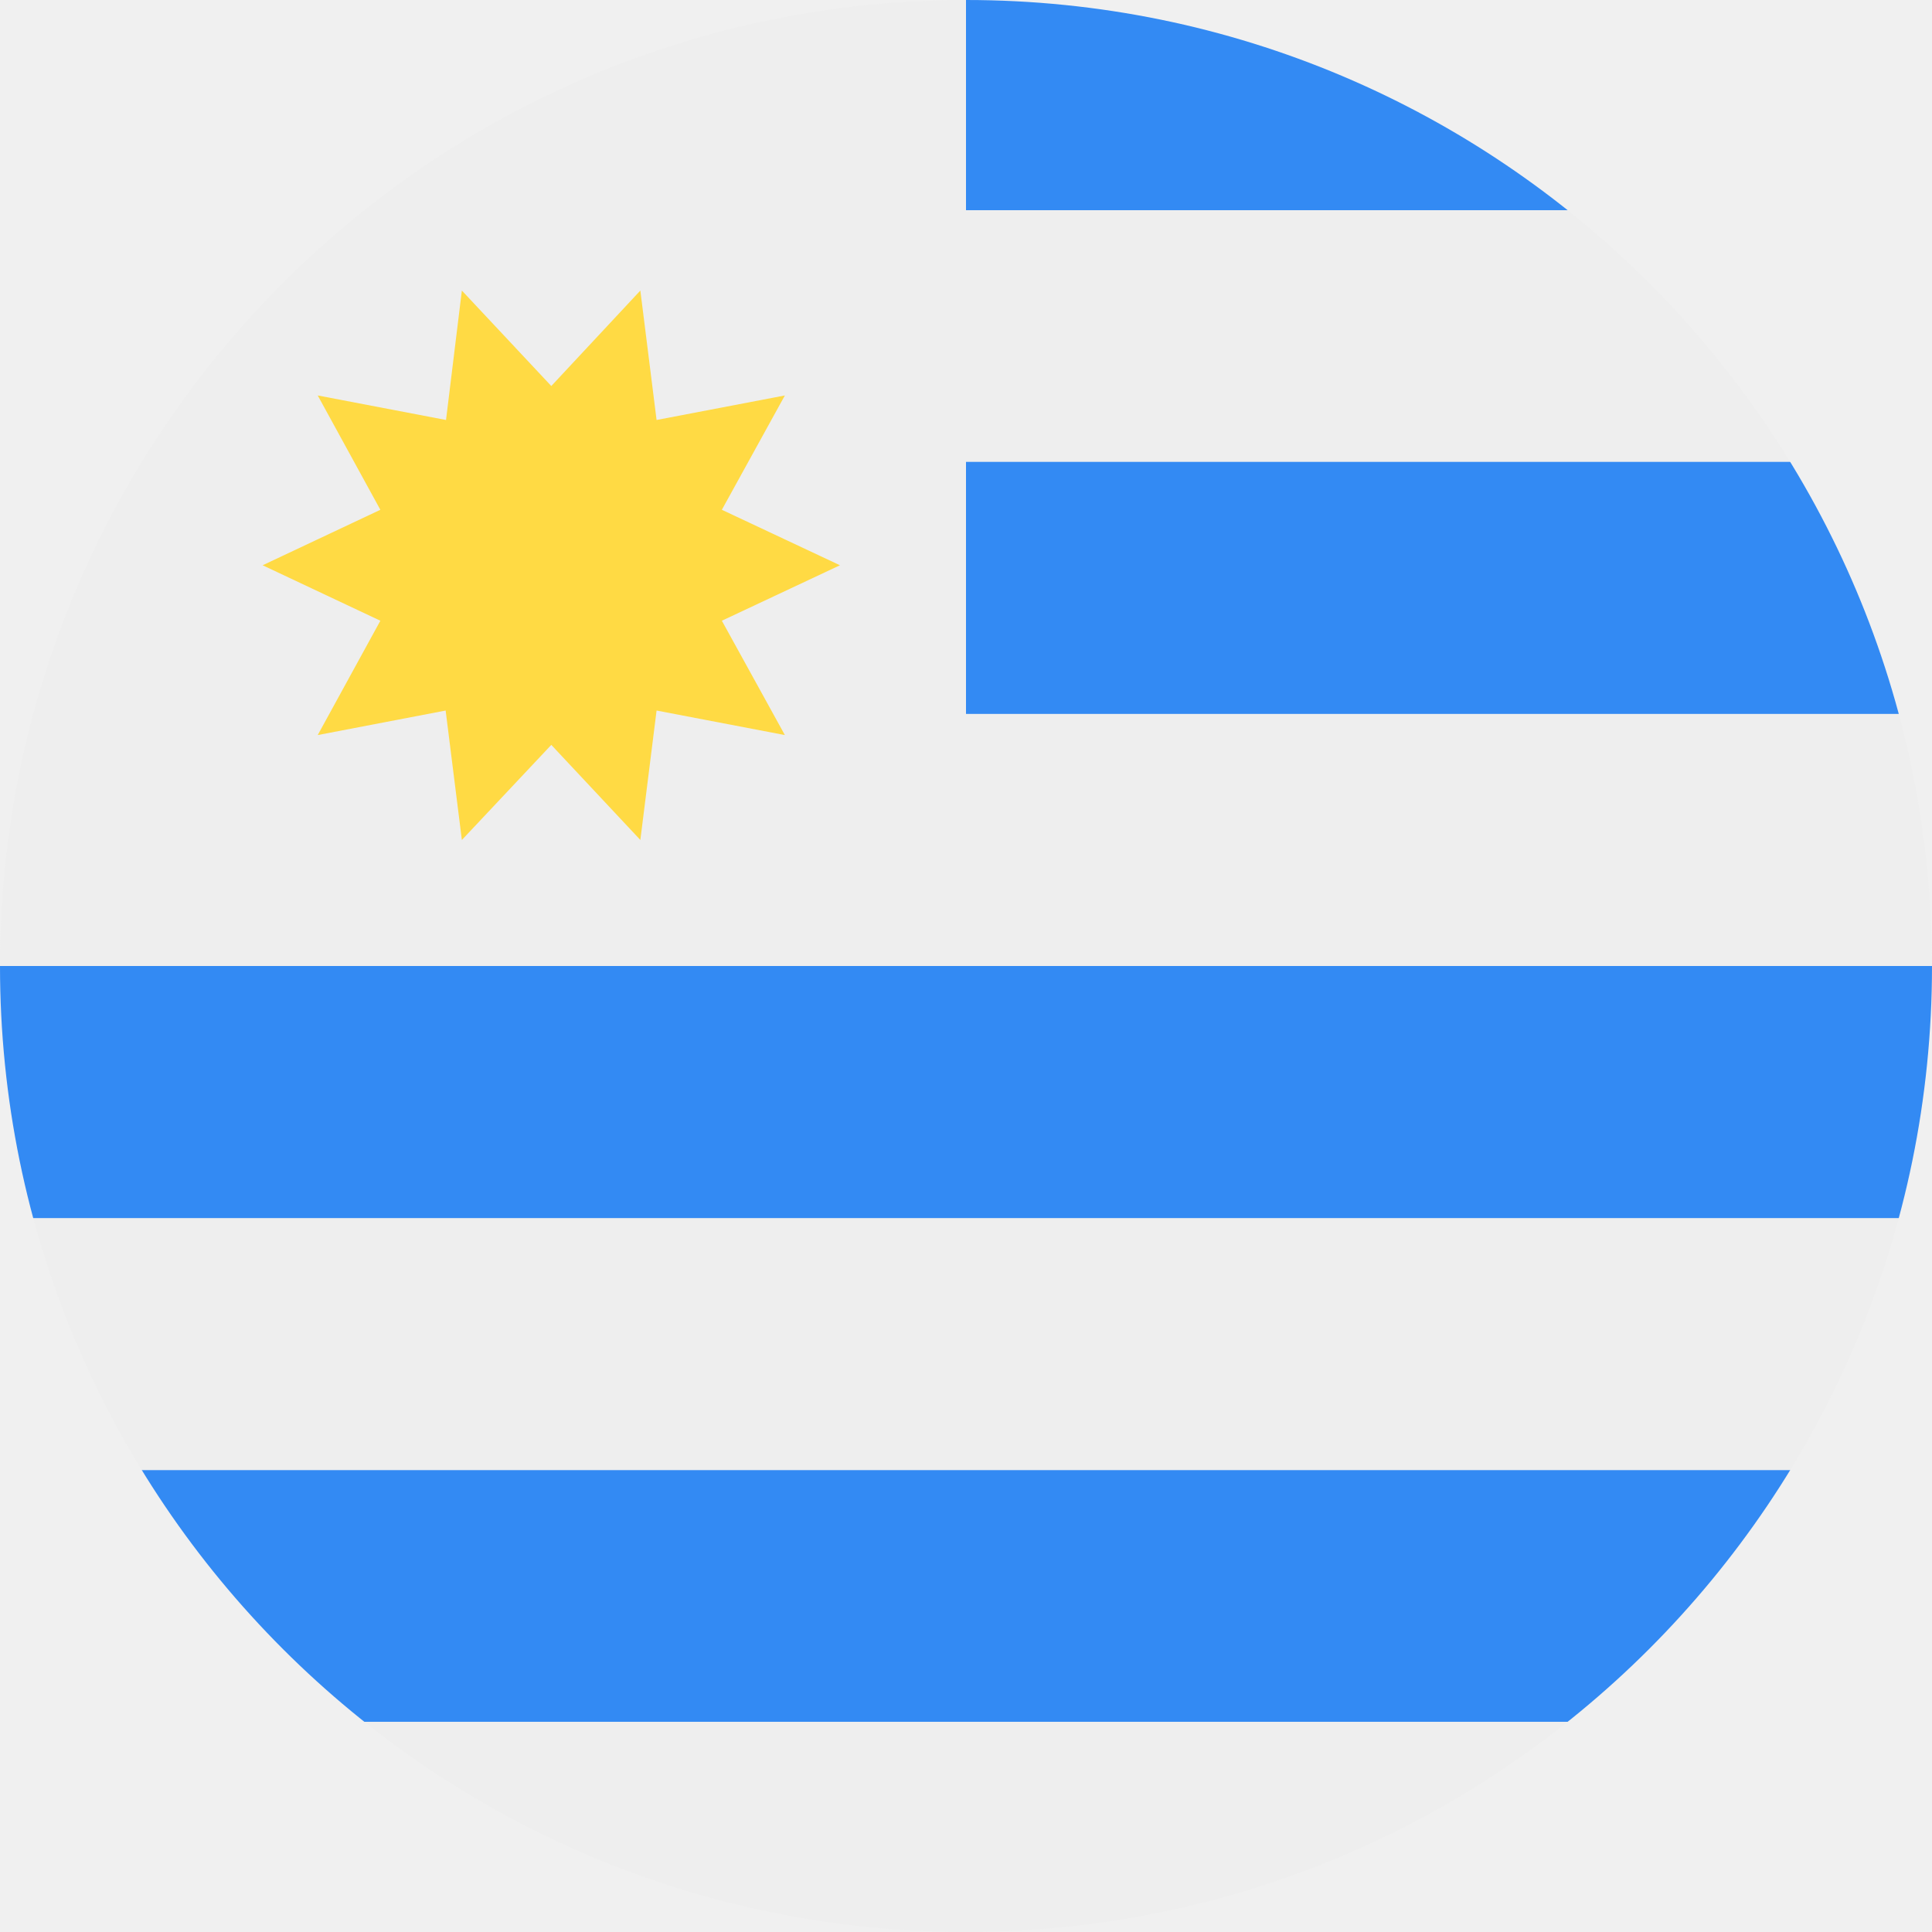
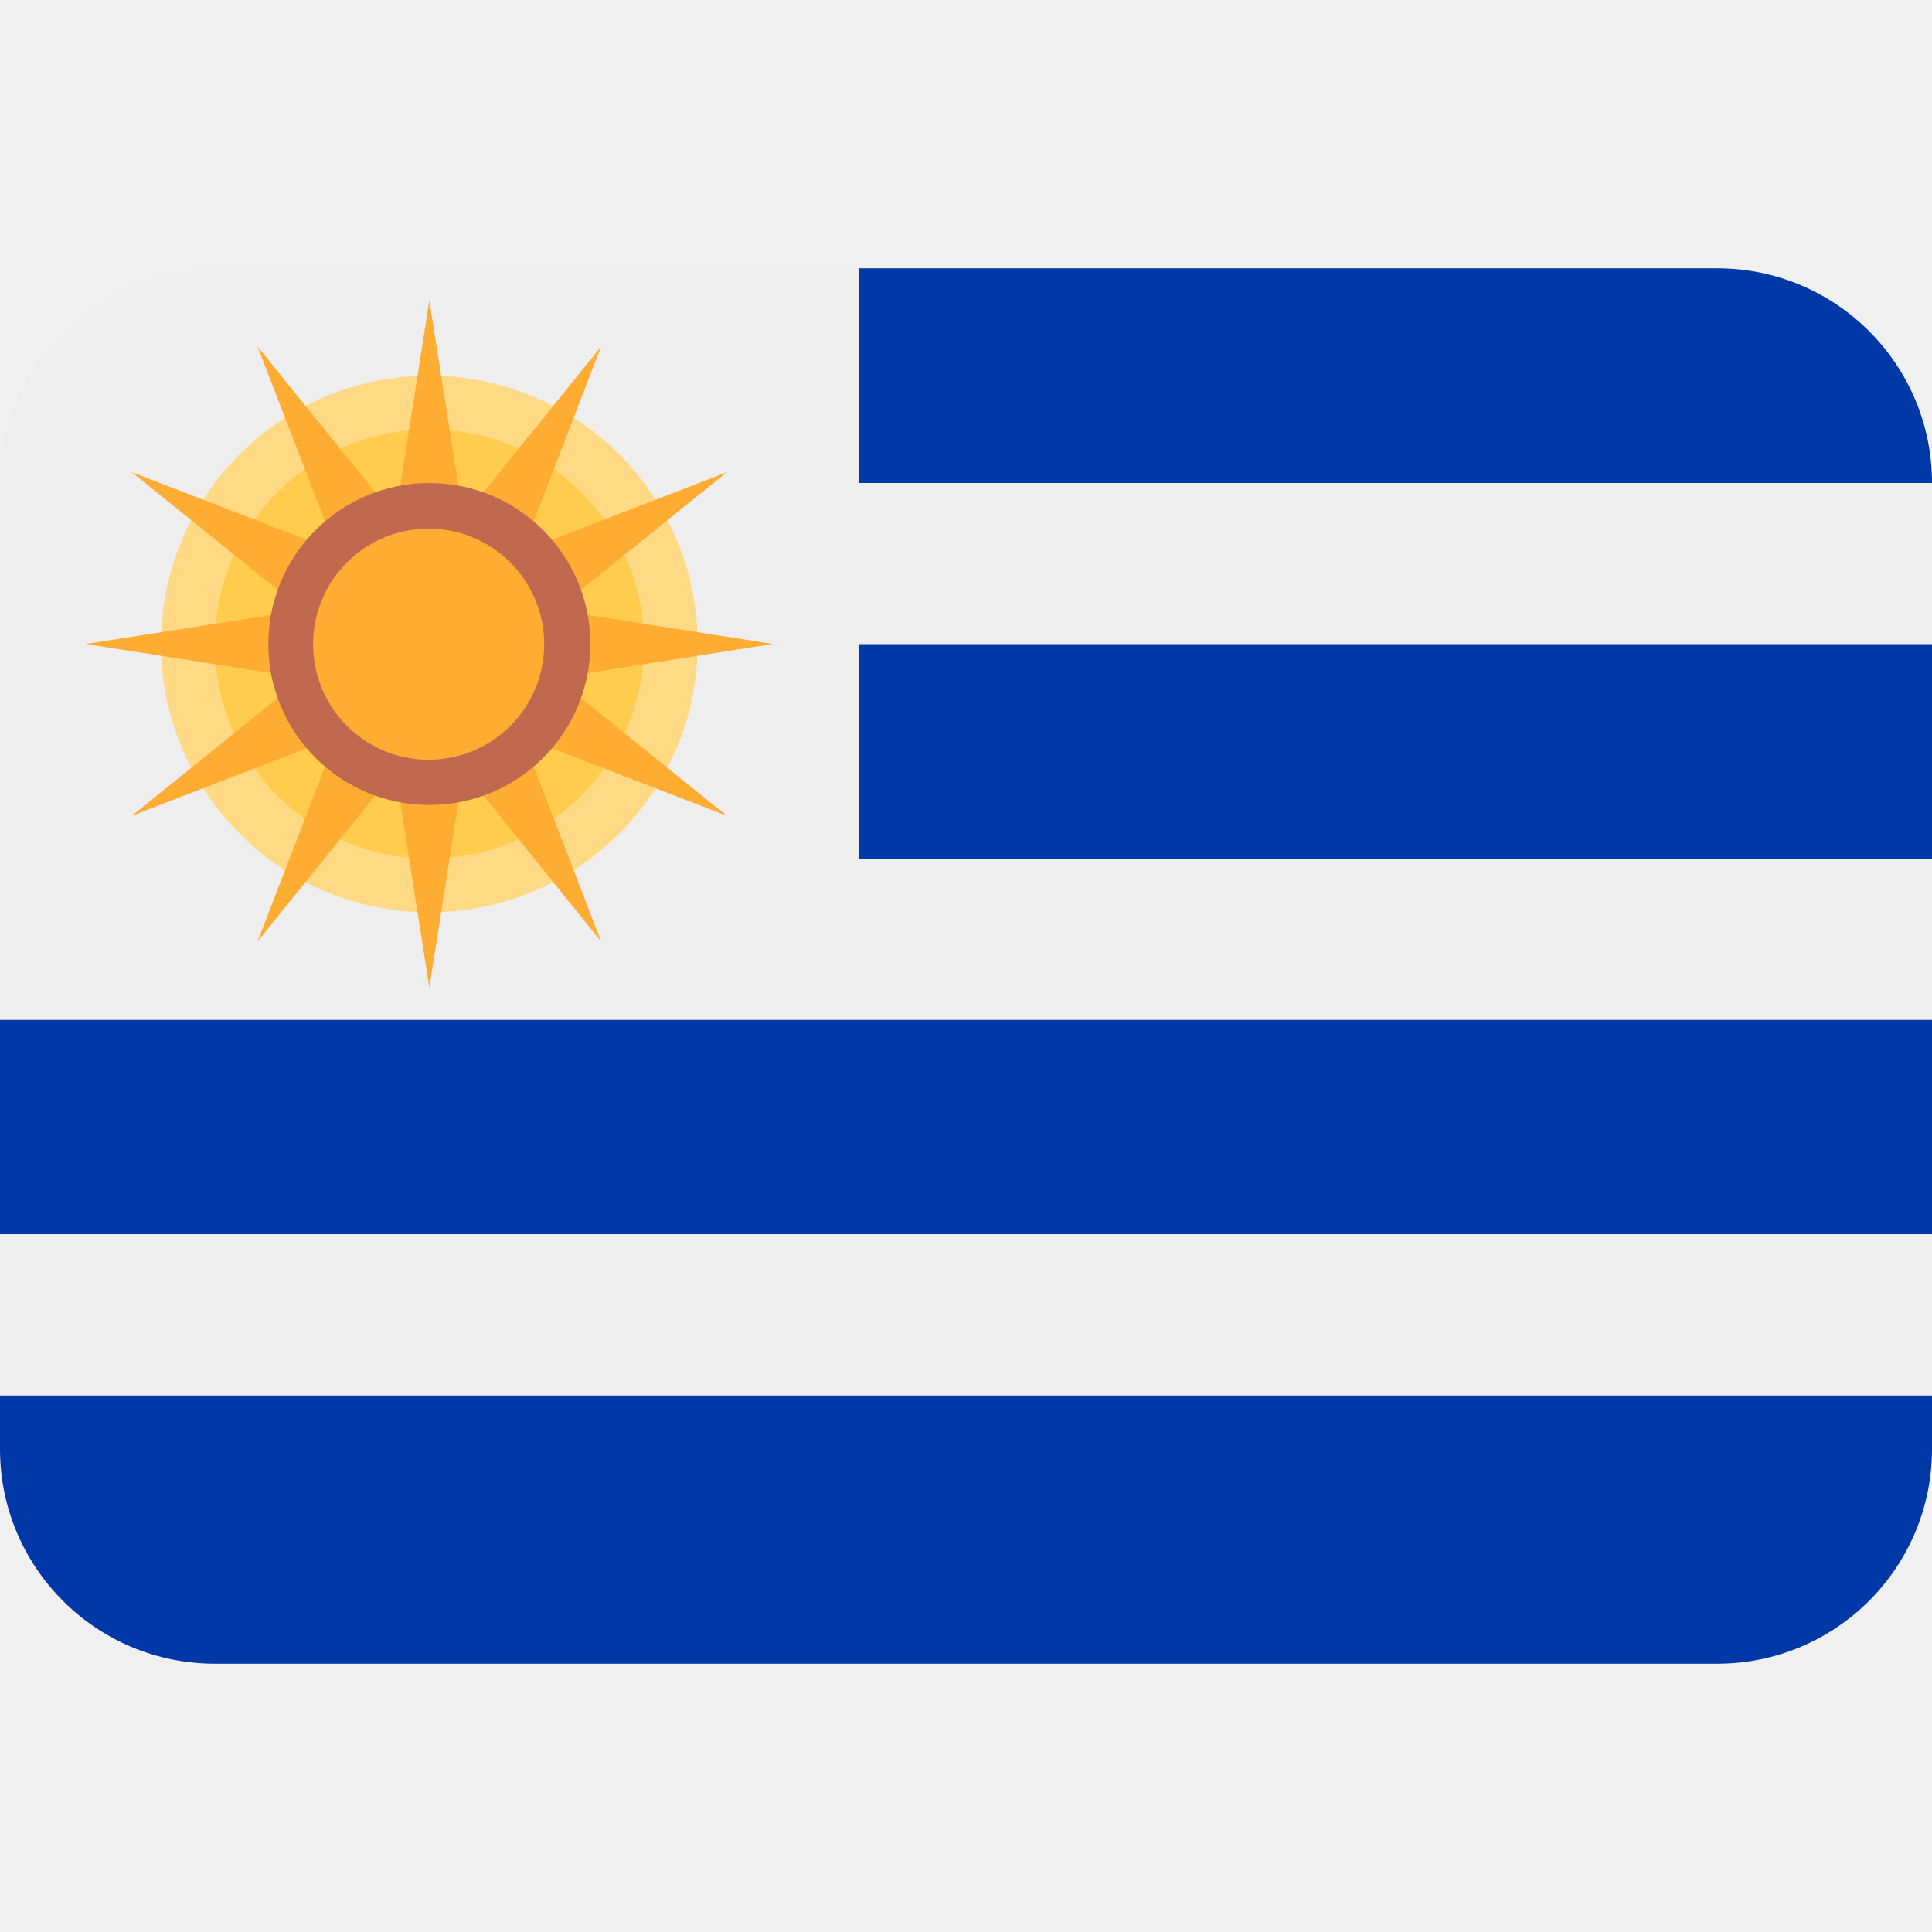
- <svg xmlns="http://www.w3.org/2000/svg" width="512" height="512" viewBox="0 0 512 512">
-   <mask id="a">
-     <circle cx="256" cy="256" r="256" fill="#fff" />
-   </mask>
-   <g mask="url(#a)">
-     <path fill="#338af3" d="M0 256 256 0h256v55.7l-20.7 34.5 20.7 32.2v66.8l-21.2 32.7L512 256v66.8l-24 31.7 24 35.1v66.7l-259.1 28.3L0 456.3v-66.7l27.1-33.3L0 322.8z" />
-     <path fill="#eee" d="M256 256h256v-66.8H236.9zm-19.1-133.6H512V55.7H236.9zM512 512v-55.7H0V512zM0 389.6h512v-66.8H0z" />
-     <path fill="#eee" d="M0 0h256v256H0z" />
-     <path fill="#ffda44" d="m222.6 149.8-31.3 14.7 16.7 30.3-34-6.5-4.3 34.3-23.6-25.2-23.7 25.2-4.3-34.3-33.9 6.5 16.6-30.3-31.2-14.7 31.2-14.7-16.6-30.3 34 6.5 4.2-34.3 23.7 25.3L169.7 77l4.3 34.3 34-6.5-16.7 30.3z" />
-   </g>
+ <svg xmlns="http://www.w3.org/2000/svg" viewBox="0 0 36 36">
+   <path fill="#0038A8" d="M0 27c0 2.209 1.791 4 4 4h28c2.209 0 4-1.791 4-4v-1H0v1zm0-8h36v4H0z" />
+   <path fill="#EEE" d="M0 23h36v3H0z" />
+   <path fill="#0038A8" d="M36 9c0-2.209-1.791-4-4-4H16v4h20zm-20 3h20v4H16z" />
+   <path fill="#EEE" d="M16 9V5H4C1.791 5 0 6.791 0 9v10h36v-3H16v-4h20V9H16z" />
+   <path fill="#FFD983" d="M13 12c0-2.762-2.238-5-5-5s-5 2.239-5 5 2.239 5 5 5c2.762 0 5-2.239 5-5z" />
+   <path fill="#FFCC4D" d="M12 12c0-2.209-1.79-4-4-4-2.209 0-4 1.791-4 4 0 2.208 1.791 4 4 4 2.21 0 4-1.792 4-4z" />
+   <path fill="#FFAC33" d="M8 5.597l.633 4.041 2.569-3.183-1.473 3.816 3.816-1.473-3.183 2.569 4.041.633-4.041.633 3.183 2.569-3.816-1.473 1.473 3.816-2.569-3.183L8 18.403l-.633-4.041-2.569 3.183 1.473-3.816-3.816 1.473 3.183-2.569L1.597 12l4.041-.633-3.183-2.569 3.816 1.473-1.473-3.816 2.569 3.183z" />
+   <path fill="#C1694F" d="M11 12c0-1.657-1.343-3-3-3s-3 1.343-3 3c0 1.656 1.343 3 3 3s3-1.344 3-3z" />
+   <path fill="#FFAC33" d="M5.834 12.004c0-1.19.964-2.154 2.153-2.154s2.153.964 2.153 2.154c0 1.189-.964 2.152-2.153 2.152s-2.153-.964-2.153-2.152z" />
</svg>
